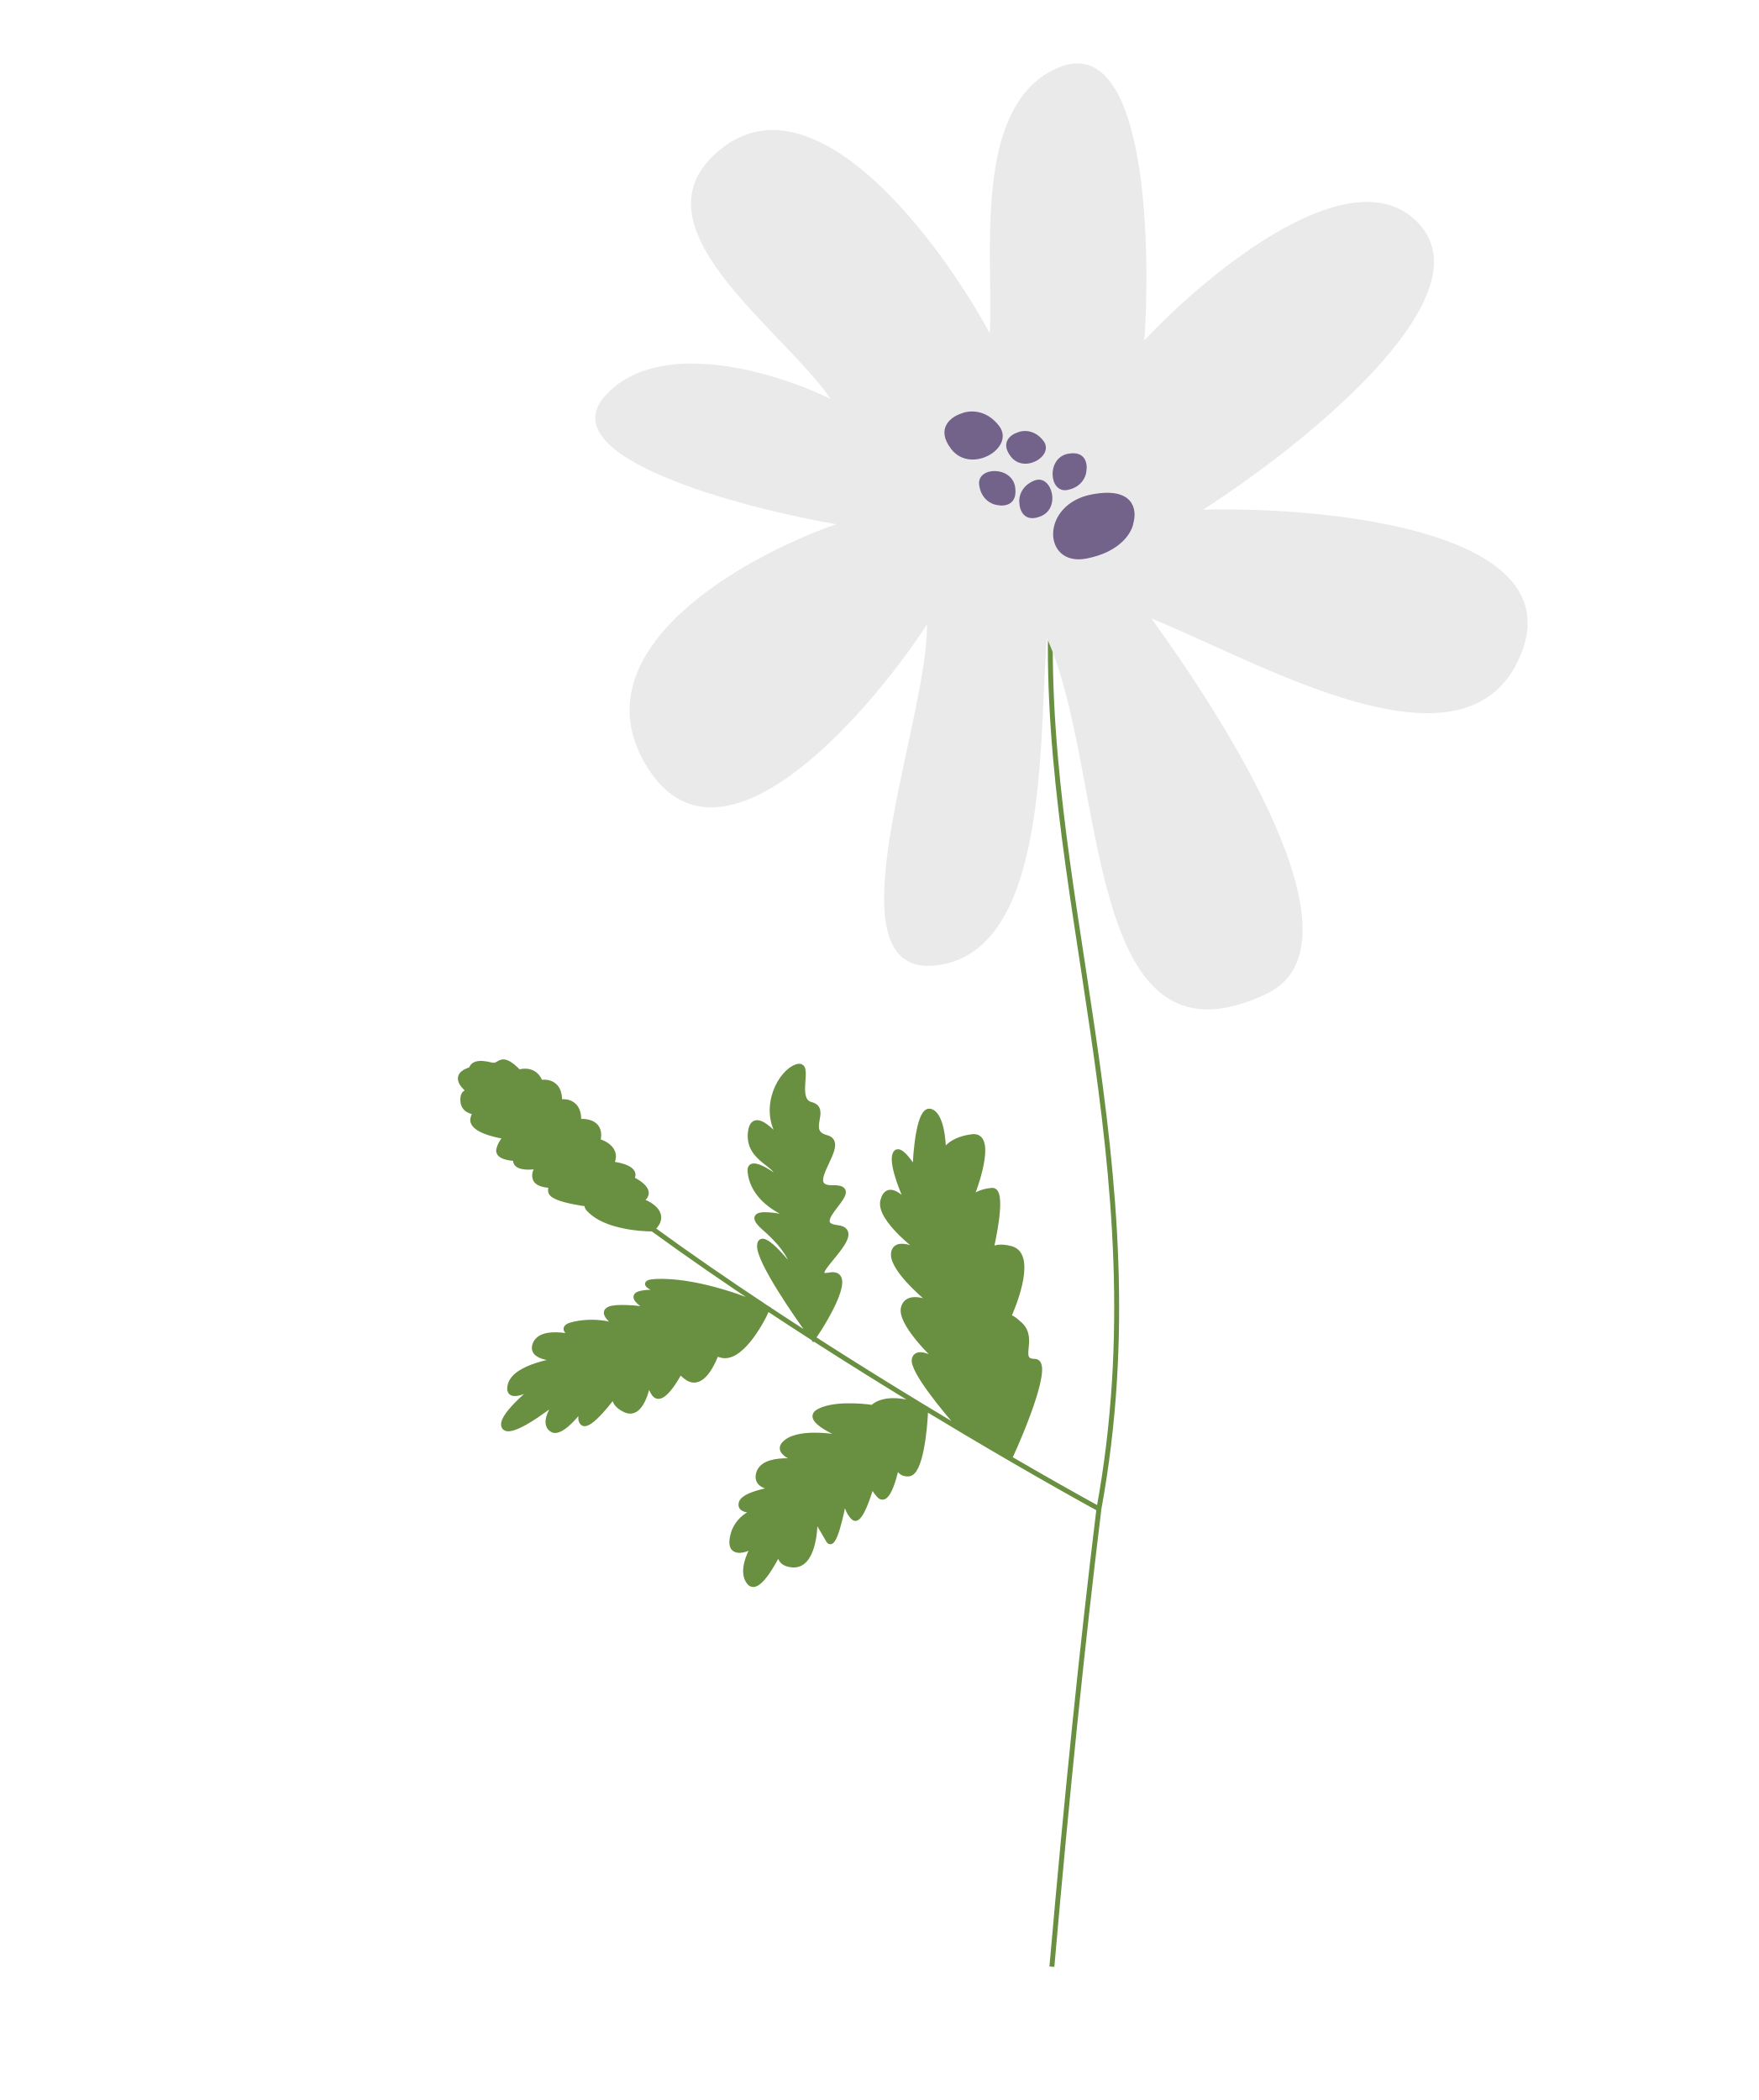
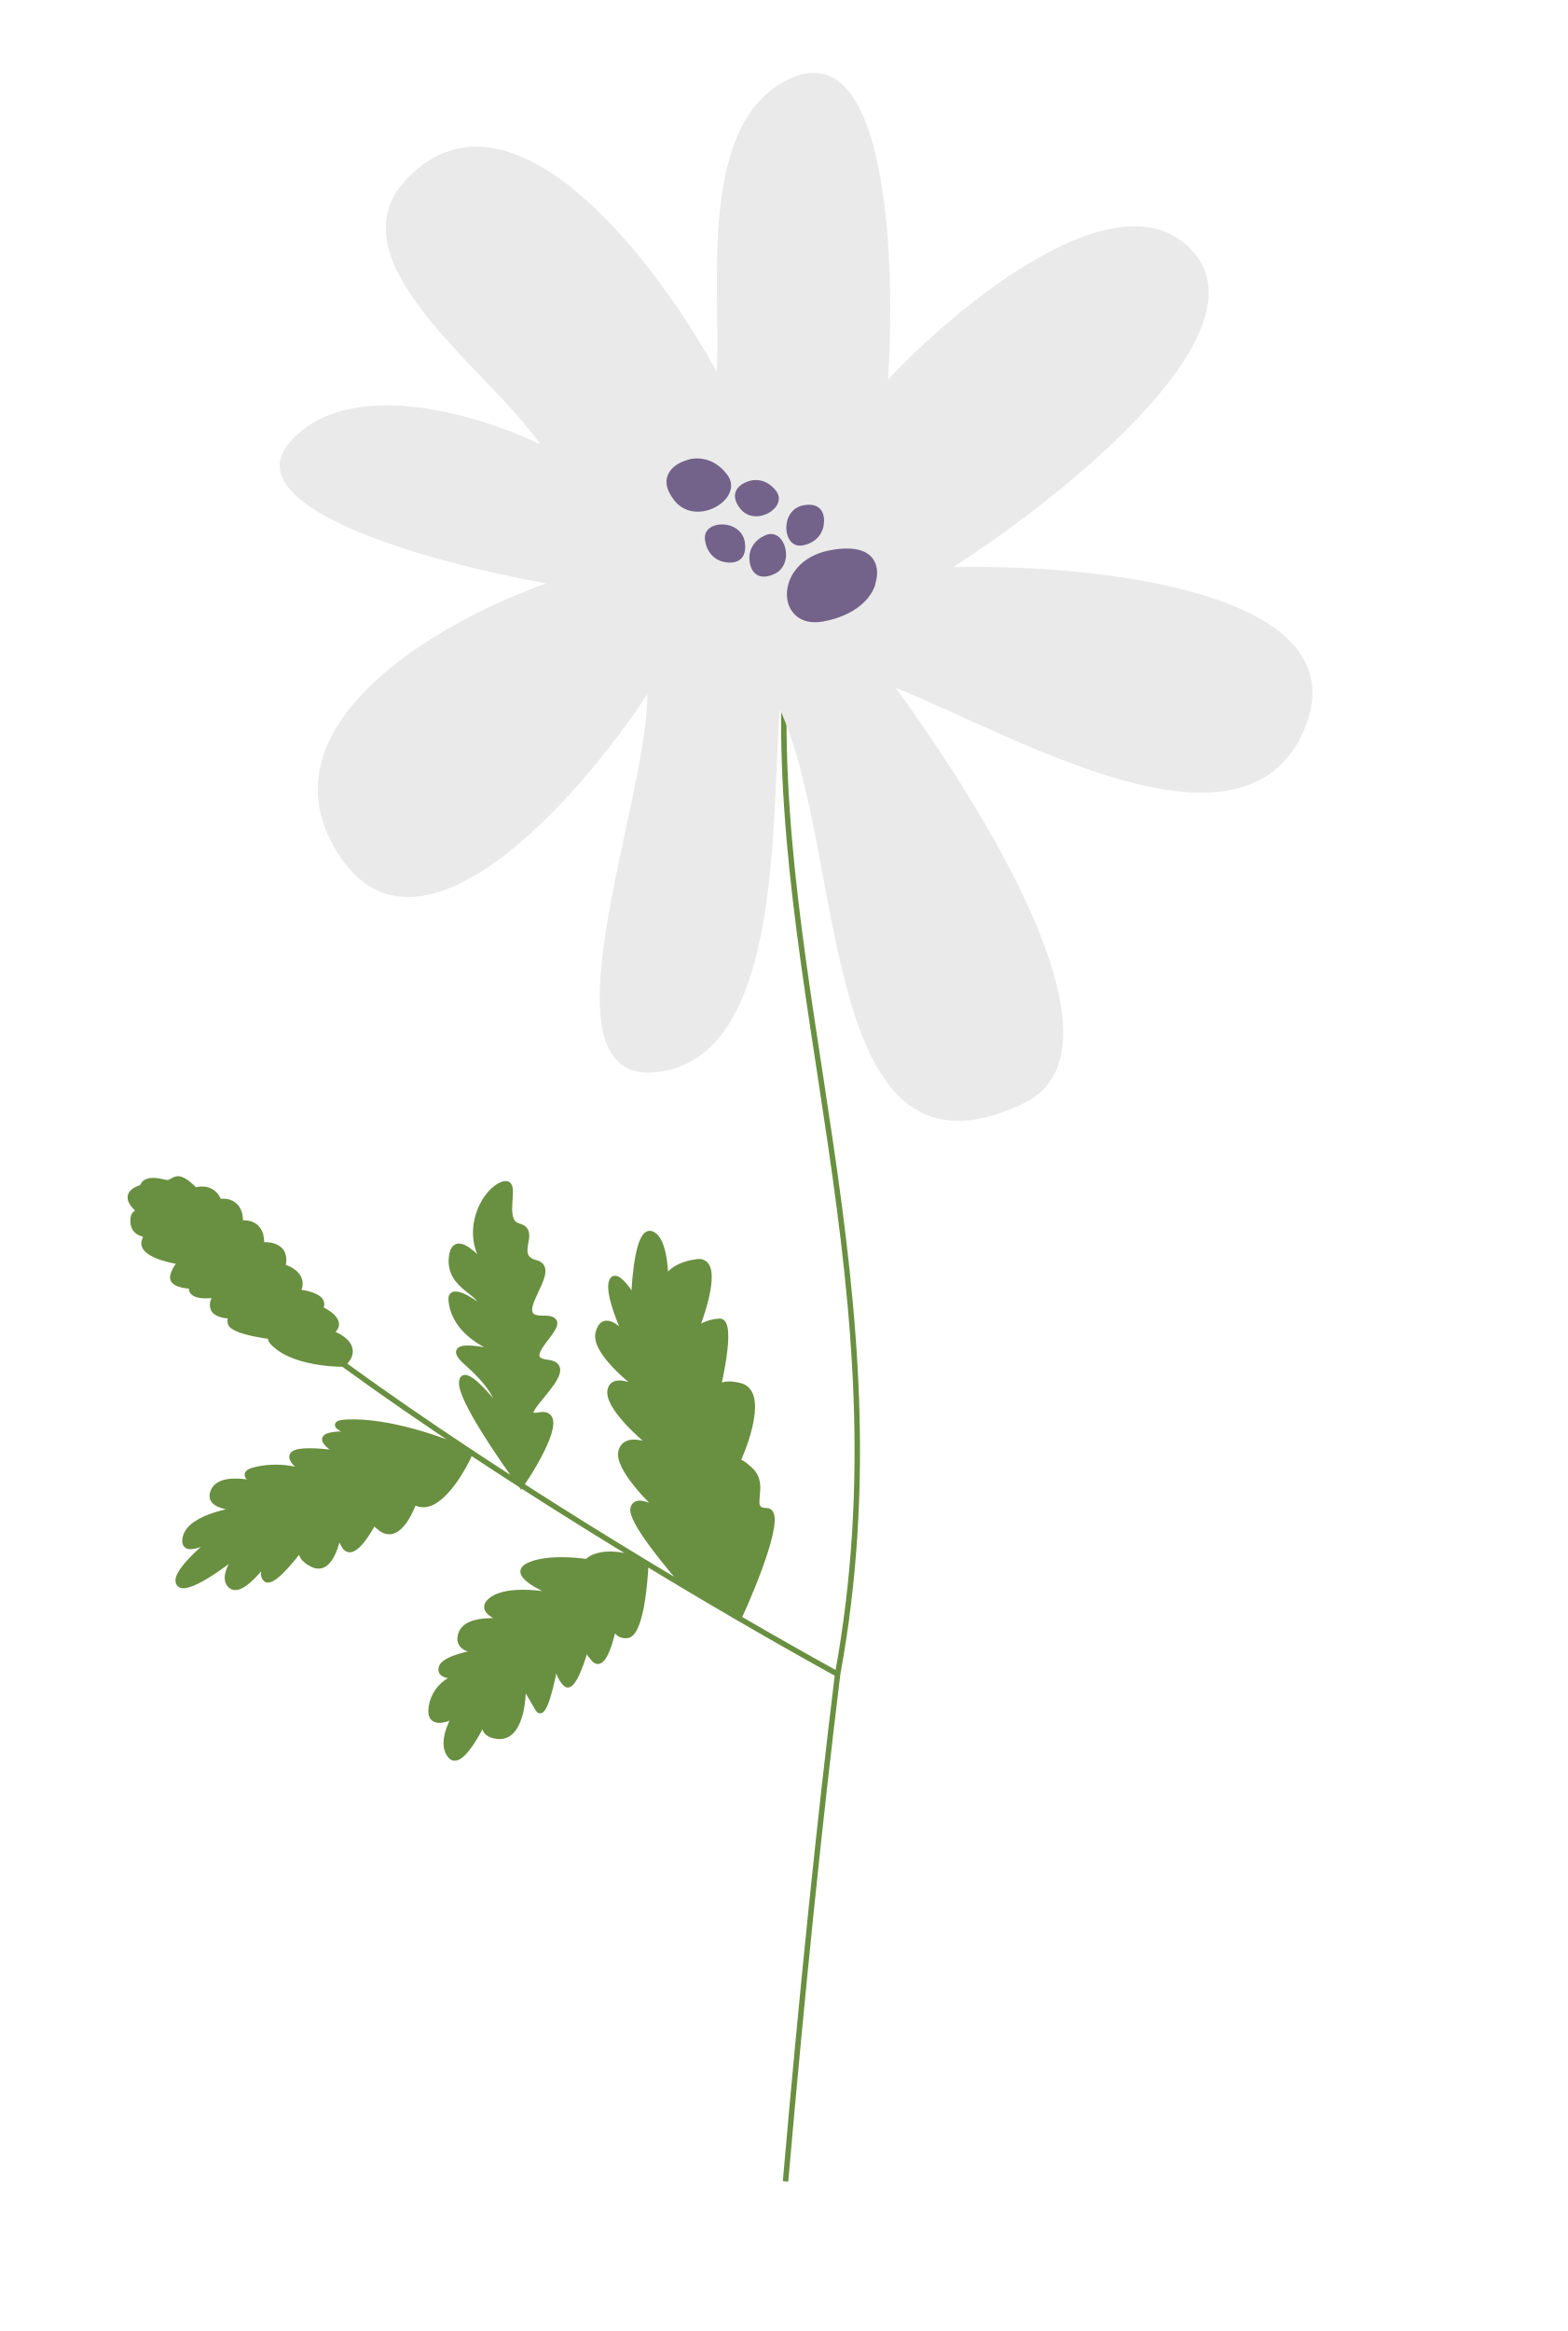
- <svg xmlns="http://www.w3.org/2000/svg" width="536" height="640" viewBox="0 0 536 640" fill="none">
-   <path d="M149.835 324.573C145.272 323.386 143.942 324.517 143.582 325.9C137.378 327.724 141.308 331.536 144.277 333.371C142.964 332.635 140.837 332.221 141.064 335.583C141.224 337.958 143.111 338.777 144.977 338.933C144.654 339.337 144.361 339.94 144.134 340.813C143.271 344.133 150.672 345.959 154.481 346.458C153.9 346.799 152.594 348.035 152.018 350.248C151.443 352.461 155.228 353.052 157.192 353.07C156.328 356.39 162.365 355.893 165.492 355.229C164.45 355.45 162.498 356.518 163.029 359.019C163.397 360.751 166.014 361.274 168.434 361.325C167.921 361.645 167.631 362.23 167.843 363.225C168.232 365.06 174.125 366.313 179.335 367.007C178.525 367.292 178.667 368.103 180.888 369.853C185.791 373.716 194.919 374.581 198.871 374.531C209.953 382.606 221.824 390.776 233.918 398.776C228.216 396.095 213.869 390.685 202.102 390.501C193.742 390.37 197.733 392.428 203.551 394.383C200.727 393.826 197.695 393.578 195.242 394.161C191.876 394.96 194.951 397.368 198.951 399.55C196.608 398.938 193.552 398.484 189.696 398.448C180.708 398.362 185.966 402.671 190.205 405.139C187.668 403.815 181.963 402.05 175.088 403.509C170.469 404.49 172.688 406.242 176.525 407.82C170.893 406.44 164.879 406 163.246 409.29C161.002 413.813 168.553 414.38 173.765 414.046C167.396 414.693 156.821 416.957 155.498 422.044C154.058 427.578 162.073 423.262 166.26 420.413C161.372 424.065 152.005 432.065 153.643 434.854C155.28 437.643 165.706 430.115 170.714 426.002C168.611 428.409 165.163 433.715 168.195 435.685C170.714 437.322 175.689 431.514 178.975 426.831C177.462 429.397 176.196 432.489 177.575 433.694C179.146 435.067 183.966 429.487 187.407 424.891C186.956 426.434 187.471 428.215 190.44 429.656C194.532 431.642 196.713 426.002 197.663 420.903C197.886 421.94 198.344 423.155 199.156 424.538C201.05 427.763 204.655 422.833 207.289 417.98C207.721 418.522 208.359 419.121 209.255 419.781C213.217 422.7 216.49 417.39 218.317 412.551C218.738 412.718 219.25 412.883 219.869 413.044C225.402 414.483 231.54 404.132 233.918 398.776C238.526 401.825 243.167 404.849 247.808 407.833C259.401 415.288 271.001 422.498 282.118 429.235C272.57 425.061 267.36 427.3 265.948 428.942C262.166 428.343 253.555 427.759 249.371 430.215C245.188 432.671 254.969 437.086 260.382 438.987C255.31 437.667 244.048 435.919 239.576 439.483C236.062 442.283 241.033 444.492 245.842 445.727C240.015 444.757 232.328 444.638 231.164 449.11C230.281 452.506 233.73 453.505 237.731 453.515C232.205 454.363 226.461 455.837 225.879 458.074C225.332 460.176 228.019 460.474 231.004 460.154C227.81 461.278 224.454 463.552 223.361 467.757C221.634 474.397 227.012 472.645 229.917 470.939C228.276 473.466 225.678 479.289 228.422 482.365C230.734 484.957 235.105 477.747 237.91 471.97C237.273 474.296 237.71 476.719 241.648 476.944C247.469 477.277 248.556 467.418 248.372 462.447L252.466 469.42C254.104 472.209 256.469 461.599 257.448 455.946C257.549 457.449 258.233 460.877 260.158 462.559C261.897 464.078 264.413 457.052 265.768 452.279C265.931 453.067 266.502 454.186 267.85 455.698C270.406 458.564 272.666 450.42 273.657 445.093C273.472 446.984 273.962 449.397 276.926 449.197C280.534 448.954 281.891 435.788 282.118 429.235C286.017 431.597 289.856 433.902 293.615 436.138C298.46 439.021 303.172 441.79 307.705 444.426C312.23 434.601 320.101 414.938 315.386 414.894C309.493 414.838 315.665 408.144 310.92 403.675C309.015 401.881 307.927 401.331 307.341 401.371C310.488 394.399 314.34 382.13 308.086 380.503C304.79 379.646 302.939 380.134 301.965 381.099C303.73 373.369 305.459 362.559 302.36 362.768C298.752 363.011 296.448 364.676 295.747 365.478C298.469 358.802 302.384 345.642 296.275 346.416C290.166 347.19 287.919 350.15 287.559 351.533C287.597 347.605 286.841 339.531 283.521 338.668C280.201 337.804 279.02 350.297 278.844 356.651C277.138 353.746 273.51 348.765 272.647 352.085C271.783 355.405 275.421 364.13 277.349 368.077C275.182 365.052 270.488 360.385 269.049 365.919C267.789 370.762 277.036 378.716 283.598 383.376C279.221 380.612 273.311 377.924 272.367 381.551C271.216 385.977 280.795 394.574 285.729 398.318C282.741 396.557 276.477 394.14 275.326 398.566C274.175 402.993 283.514 412.511 288.328 416.717C285.46 414.494 279.508 410.879 278.645 414.199C277.781 417.519 288.265 430.208 293.615 436.138C289.856 433.902 286.017 431.597 282.118 429.235C271.001 422.498 259.401 415.288 247.808 407.833C252.583 400.834 260.269 387.181 252.82 388.563C243.51 390.291 265.147 375.242 255.104 374.107C245.061 372.971 264.235 361.713 253.832 361.961C243.429 362.209 258.814 348.487 251.897 346.688C244.98 344.889 252.672 338.029 247.139 336.589C241.606 335.15 247.611 323.42 242.741 325.107C237.872 326.794 232.227 337.141 237.344 345.857C242.462 354.573 229.82 335.038 228.684 345.081C227.711 353.69 237.952 354.876 236.873 359.026C234.005 356.804 228.329 353.26 228.573 356.868C228.876 361.377 231.947 366.607 239.887 370.149C247.827 373.691 223.287 365.831 232.915 374.243C240.617 380.972 241.822 385.421 241.463 386.805C238.152 382.497 231.52 375.062 231.475 379.776C231.431 384.491 242.345 400.445 247.808 407.833C243.167 404.849 238.526 401.825 233.918 398.776C221.824 390.776 209.953 382.606 198.871 374.531C203.575 370.071 198.387 366.927 195.205 365.912C199.389 363.455 195.141 360.48 192.494 359.299C194.465 356.267 189.184 354.992 186.297 354.733C188.556 350.594 184.509 348.36 182.203 347.761C183.643 342.227 178.912 341.489 176.366 341.812C176.699 335.991 172.613 335.42 170.529 335.863C170.862 330.042 166.776 329.471 164.692 329.914C163.342 326.018 159.758 326.169 158.135 326.731C152.298 320.782 152.602 325.292 149.835 324.573Z" fill="#698F40" />
-   <path d="M320.57 180.1C315.386 270.151 354.165 354.733 334.903 459.846M320.57 599.378C325.208 546.162 329.926 500.557 334.903 459.846M334.903 459.846C327.062 455.531 317.828 450.312 307.705 444.426M143.582 325.9C143.942 324.517 145.272 323.386 149.835 324.573C152.602 325.292 152.298 320.782 158.135 326.731C159.758 326.169 163.342 326.018 164.692 329.914C166.776 329.471 170.862 330.042 170.529 335.863C172.613 335.42 176.699 335.991 176.366 341.812C178.912 341.489 183.643 342.227 182.203 347.761C184.509 348.36 188.556 350.594 186.297 354.733C189.184 354.992 194.465 356.267 192.494 359.299C195.141 360.48 199.389 363.455 195.205 365.912C198.387 366.927 203.575 370.071 198.871 374.531M143.582 325.9C154.389 339.846 174.762 356.963 198.871 374.531M143.582 325.9C137.185 327.781 141.562 331.774 144.55 333.536C143.287 332.715 140.821 331.975 141.064 335.583C141.307 339.191 145.536 339.208 147.62 338.766C146.818 338.065 144.998 337.493 144.134 340.813C143.271 344.133 150.672 345.959 154.481 346.458C153.9 346.799 152.594 348.035 152.018 350.248C151.443 352.461 155.228 353.052 157.192 353.07C156.328 356.39 162.365 355.893 165.492 355.229C164.45 355.45 162.498 356.518 163.029 359.019C163.56 361.521 168.784 361.501 171.329 361.178C169.946 360.818 167.312 360.724 167.843 363.225C168.374 365.726 179.131 367.146 184.443 367.543C181.215 366.703 175.985 365.99 180.888 369.853C185.791 373.716 194.919 374.581 198.871 374.531M198.871 374.531C209.953 382.606 221.824 390.776 233.918 398.776M307.705 444.426C312.23 434.601 320.101 414.938 315.386 414.894C309.493 414.838 315.665 408.144 310.92 403.675C307.124 400.099 306.572 401.465 306.77 402.595C309.975 395.951 314.725 382.23 308.086 380.503C301.446 378.776 300.671 382.513 301.113 384.597C303.032 377.219 305.968 362.525 302.36 362.768C298.752 363.011 296.448 364.676 295.747 365.478C298.469 358.802 302.384 345.642 296.275 346.416C290.166 347.19 287.919 350.15 287.559 351.533C287.597 347.605 286.841 339.531 283.521 338.668C280.201 337.804 279.02 350.297 278.844 356.651C277.138 353.746 273.51 348.765 272.647 352.085C271.783 355.405 275.421 364.13 277.349 368.077C275.182 365.052 270.488 360.385 269.049 365.919C267.609 371.452 279.883 381.044 286.2 385.149C282.069 382.105 273.519 377.124 272.367 381.551C271.216 385.977 280.795 394.574 285.729 398.318C282.741 396.557 276.477 394.14 275.326 398.566C274.175 402.993 283.514 412.511 288.328 416.717C285.46 414.494 279.508 410.879 278.645 414.199C277.781 417.519 288.265 430.208 293.615 436.138M307.705 444.426C303.172 441.79 298.46 439.021 293.615 436.138M293.615 436.138C289.856 433.902 286.017 431.597 282.118 429.235M247.808 407.833C252.583 400.834 260.269 387.181 252.82 388.563C243.51 390.291 265.147 375.242 255.104 374.107C245.061 372.971 264.235 361.713 253.832 361.961C243.429 362.209 258.814 348.487 251.897 346.688C244.98 344.889 252.672 338.029 247.139 336.589C241.606 335.15 247.611 323.42 242.741 325.107C237.872 326.794 232.227 337.141 237.344 345.857C242.462 354.573 229.82 335.038 228.684 345.081C227.711 353.69 237.952 354.876 236.873 359.026C234.005 356.804 228.329 353.26 228.573 356.868C228.876 361.377 231.947 366.607 239.887 370.149C247.827 373.691 223.287 365.831 232.915 374.243C240.617 380.972 241.822 385.421 241.463 386.805C238.152 382.497 231.52 375.062 231.475 379.776C231.431 384.491 242.345 400.445 247.808 407.833ZM247.808 407.833C259.401 415.288 271.001 422.498 282.118 429.235M247.808 407.833C243.167 404.849 238.526 401.825 233.918 398.776M282.118 429.235C281.891 435.788 280.534 448.954 276.926 449.197C273.318 449.44 273.376 445.812 273.855 443.968C272.997 449.16 270.595 458.775 267.85 455.698C265.106 452.621 265.582 451.17 266.163 450.829C264.964 455.44 262.084 464.241 260.158 462.559C258.233 460.877 257.549 457.449 257.448 455.946C256.469 461.599 254.104 472.209 252.466 469.42C250.829 466.631 249.054 463.609 248.372 462.447C248.556 467.418 247.469 477.277 241.648 476.944C235.827 476.611 237.655 471.475 239.297 468.948C236.815 474.702 231.167 485.442 228.422 482.365C225.678 479.289 228.276 473.466 229.917 470.939C227.012 472.645 221.634 474.397 223.361 467.757C225.088 461.117 232.455 459.291 235.922 459.209C232.215 460.214 225.016 461.393 225.879 458.074C226.743 454.754 238.985 453.113 244.998 452.708C239.787 453.814 229.725 454.643 231.164 449.11C232.604 443.577 244.03 445.072 249.563 446.511C244.371 445.653 235.105 443.046 239.576 439.483C244.048 435.919 255.31 437.667 260.382 438.987C254.969 437.086 245.188 432.671 249.371 430.215C253.555 427.759 262.166 428.343 265.948 428.942C267.36 427.3 272.57 425.061 282.118 429.235ZM233.918 398.776C231.54 404.132 225.402 414.483 219.869 413.044C214.335 411.604 217.257 409.835 219.41 409.13C218.091 414.202 214.213 423.433 209.255 419.781C204.297 416.128 207.227 414.33 209.311 413.888C206.949 419.181 201.612 428.722 199.156 424.538C196.7 420.355 197.487 417.705 198.188 416.902C197.791 422.214 195.686 432.202 190.44 429.656C185.195 427.11 187.61 423.504 189.473 422.02C186.309 426.612 179.5 435.377 177.575 433.694C175.649 432.012 178.882 426.65 180.739 424.179C177.821 428.835 171.228 437.656 168.196 435.685C165.163 433.715 168.611 428.409 170.714 426.002C165.706 430.115 155.28 437.643 153.643 434.854C152.005 432.065 161.372 424.065 166.26 420.413C162.073 423.262 154.058 427.578 155.498 422.044C156.937 416.511 169.323 414.317 175.336 413.912C170.271 414.456 160.763 414.294 163.246 409.29C165.729 404.287 178.341 407.909 184.337 410.346C178.127 408.731 167.584 405.102 175.088 403.509C182.591 401.916 188.702 404.165 190.819 405.488C186.516 403.104 180.267 398.358 189.696 398.448C199.125 398.537 203.769 401.123 204.913 402.405C199.591 400.155 190.205 395.356 195.242 394.161C200.279 392.965 207.754 395.268 210.862 396.568C203.039 394.469 190.334 390.317 202.102 390.501C213.869 390.685 228.216 396.095 233.918 398.776Z" stroke="#698F40" stroke-width="1.498" />
-   <path d="M322.224 20.731C348.644 9.187 350.92 71.238 348.755 103.707C368.618 82.582 413.253 46.007 432.895 68.712C452.537 91.417 396.926 135.91 366.665 155.318C405.883 154.387 480.067 162.114 463.066 200.476C446.065 238.837 383.58 201.619 350.893 188.503C373.122 219.151 417.548 287.792 386.047 302.844C329.289 329.962 337.607 234.963 319.031 194.469C316.535 225.168 319.872 289.952 285.488 294.192C251.105 298.432 282.684 220.514 282.525 190.312C263.269 219.569 219.251 269.219 197.222 233.769C175.193 198.319 226.442 169.668 254.82 159.773C224.509 154.456 167.971 139.21 184.304 120.761C200.637 102.312 237.02 113.638 253.169 121.607C238.074 99.699 190.987 68.391 219.666 45.432C248.346 22.472 286.258 73.27 301.628 101.538C302.961 79.303 295.803 32.274 322.224 20.731Z" fill="#EAEAEA" />
-   <path d="M332.817 150.661C345.562 148.274 346.534 155.421 345.427 159.293C345.039 162.114 341.608 168.253 330.988 170.242C317.712 172.728 316.886 153.644 332.817 150.661Z" fill="#73628A" />
-   <path d="M325.498 138.291C330.842 137.29 331.451 141.364 331.088 143.526C331.001 145.113 329.714 148.495 325.261 149.329C319.694 150.371 318.818 139.542 325.498 138.291Z" fill="#73628A" />
-   <path d="M317.199 157.326C312.171 159.394 310.744 155.53 310.66 153.339C310.422 151.768 310.993 148.195 315.183 146.471C320.42 144.317 323.484 154.74 317.199 157.326Z" fill="#73628A" />
-   <path d="M308.021 139.102C304.728 134.775 308.095 132.402 310.19 131.757C311.647 131.123 315.247 130.755 317.991 134.361C321.421 138.867 312.136 144.51 308.021 139.102Z" fill="#73628A" />
-   <path d="M289.842 136.798C285.003 130.439 289.952 126.952 293.031 126.003C295.173 125.071 300.464 124.531 304.497 129.83C309.537 136.453 295.892 144.746 289.842 136.798Z" fill="#73628A" />
-   <path d="M309.402 148.644C310.077 154.039 305.973 154.399 303.837 153.905C302.259 153.722 298.961 152.231 298.4 147.736C297.697 142.116 308.56 141.9 309.402 148.644Z" fill="#73628A" />
+ <svg xmlns="http://www.w3.org/2000/svg" width="575" height="855" viewBox="0 0 575 855" fill="none">
+   <path d="M60.537 433.714C54.454 432.132 52.68 433.639 52.2 435.484C43.928 437.916 49.168 442.998 53.126 445.445C51.375 444.464 48.54 443.912 48.842 448.395C49.056 451.562 51.572 452.654 54.06 452.862C53.629 453.399 53.239 454.204 52.936 455.367C51.785 459.794 61.654 462.23 66.732 462.894C65.957 463.349 64.216 464.997 63.448 467.948C62.681 470.899 67.727 471.686 70.346 471.711C69.195 476.138 77.244 475.474 81.413 474.59C80.023 474.885 77.421 476.308 78.129 479.643C78.62 481.952 82.109 482.65 85.336 482.718C84.652 483.144 84.266 483.924 84.547 485.251C85.067 487.697 92.924 489.368 99.87 490.293C98.791 490.674 98.98 491.755 101.941 494.088C108.478 499.239 120.65 500.392 125.919 500.325C140.694 511.091 156.523 521.985 172.648 532.652C165.045 529.077 145.916 521.864 130.226 521.618C119.08 521.444 124.401 524.188 132.158 526.795C128.393 526.052 124.351 525.722 121.08 526.498C116.591 527.563 120.692 530.775 126.025 533.684C122.901 532.868 118.826 532.263 113.686 532.214C101.701 532.1 108.712 537.845 114.363 541.135C110.982 539.37 103.374 537.017 94.207 538.963C88.049 540.27 91.008 542.606 96.124 544.711C88.615 542.871 80.595 542.283 78.418 546.671C75.426 552.701 85.494 553.458 92.444 553.012C83.951 553.874 69.852 556.894 68.087 563.676C66.168 571.054 76.855 565.3 82.438 561.501C75.92 566.37 63.431 577.037 65.614 580.756C67.798 584.474 81.698 574.437 88.376 568.953C85.572 572.162 80.975 579.237 85.018 581.864C88.376 584.046 95.01 576.303 99.39 570.059C97.374 573.48 95.685 577.603 97.524 579.209C99.618 581.039 106.046 573.599 110.633 567.472C110.032 569.53 110.719 571.904 114.678 573.825C120.133 576.473 123.041 568.953 124.308 562.155C124.606 563.537 125.216 565.158 126.299 567.002C128.823 571.301 133.63 564.728 137.142 558.257C137.719 558.979 138.57 559.778 139.764 560.658C145.047 564.55 149.41 557.47 151.847 551.018C152.407 551.241 153.091 551.461 153.915 551.675C161.293 553.594 169.478 539.793 172.648 532.652C178.792 536.717 184.979 540.749 191.168 544.728C206.626 554.668 222.091 564.281 236.915 573.264C224.184 567.698 217.237 570.684 215.355 572.873C210.312 572.074 198.83 571.295 193.252 574.571C187.674 577.846 200.715 583.732 207.933 586.266C201.17 584.507 186.154 582.176 180.192 586.927C175.507 590.661 182.134 593.607 188.547 595.253C180.777 593.96 170.527 593.801 168.977 599.764C167.799 604.292 172.397 605.624 177.731 605.637C170.364 606.768 162.705 608.734 161.929 611.715C161.2 614.518 164.782 614.916 168.763 614.49C164.504 615.988 160.03 619.02 158.571 624.626C156.269 633.479 163.44 631.144 167.314 628.869C165.125 632.238 161.661 640.002 165.32 644.104C168.402 647.56 174.231 637.947 177.97 630.244C177.121 633.345 177.704 636.576 182.954 636.876C190.716 637.319 192.165 624.174 191.92 617.547L197.379 626.843C199.562 630.562 202.716 616.416 204.021 608.879C204.156 610.883 205.068 615.453 207.635 617.696C209.953 619.721 213.308 610.353 215.115 603.989C215.332 605.04 216.093 606.532 217.891 608.548C221.299 612.369 224.312 601.51 225.633 594.409C225.386 596.929 226.04 600.147 229.992 599.88C234.802 599.556 236.611 582.001 236.915 573.264C242.113 576.414 247.232 579.486 252.243 582.468C258.704 586.311 264.986 590.004 271.03 593.519C277.063 580.418 287.558 554.202 281.272 554.142C273.415 554.068 281.644 545.142 275.317 539.184C272.778 536.792 271.327 536.059 270.545 536.112C274.741 526.816 279.877 510.457 271.538 508.288C267.144 507.145 264.676 507.796 263.377 509.083C265.731 498.776 268.036 484.362 263.904 484.641C259.094 484.965 256.022 487.185 255.087 488.255C258.715 479.353 263.936 461.806 255.79 462.838C247.645 463.871 244.649 467.817 244.17 469.662C244.219 464.424 243.212 453.659 238.785 452.508C234.359 451.356 232.783 468.013 232.549 476.485C230.274 472.612 225.437 465.971 224.286 470.398C223.135 474.824 227.986 486.457 230.555 491.72C227.666 487.687 221.408 481.464 219.489 488.842C217.809 495.3 230.139 505.905 238.888 512.119C233.052 508.434 225.171 504.849 223.913 509.685C222.378 515.587 235.151 527.049 241.729 532.042C237.745 529.693 229.394 526.47 227.858 532.372C226.323 538.274 238.776 550.966 245.194 556.573C241.37 553.61 233.435 548.789 232.283 553.215C231.132 557.642 245.11 574.561 252.243 582.468C247.232 579.486 242.113 576.414 236.915 573.264C222.091 564.281 206.626 554.668 191.168 544.728C197.534 535.396 207.783 517.191 197.851 519.035C185.437 521.338 214.286 501.273 200.895 499.759C187.505 498.246 213.07 483.234 199.2 483.565C185.33 483.896 205.842 465.6 196.62 463.202C187.398 460.803 197.654 451.655 190.276 449.736C182.898 447.817 190.905 432.177 184.412 434.427C177.919 436.676 170.393 450.472 177.216 462.093C184.039 473.714 167.183 447.668 165.67 461.059C164.372 472.537 178.026 474.119 176.587 479.652C172.763 476.689 165.196 471.964 165.521 476.774C165.926 482.787 170.02 489.759 180.607 494.482C191.194 499.205 158.474 488.726 171.31 499.941C181.579 508.914 183.187 514.846 182.707 516.69C178.293 510.947 169.451 501.033 169.391 507.319C169.331 513.605 183.884 534.877 191.168 544.728C184.979 540.749 178.792 536.717 172.648 532.652C156.523 521.985 140.694 511.091 125.919 500.325C132.191 494.379 125.274 490.186 121.031 488.833C126.609 485.557 120.945 481.59 117.416 480.016C120.043 475.973 113.003 474.273 109.154 473.928C112.165 468.41 106.769 465.431 103.695 464.631C105.614 457.254 99.306 456.269 95.912 456.699C96.356 448.938 90.908 448.178 88.129 448.768C88.573 441.006 83.125 440.246 80.346 440.836C78.547 435.641 73.768 435.843 71.604 436.592C63.821 428.66 64.226 434.673 60.537 433.714Z" fill="#698F40" />
+   <path d="M288.184 241.084C281.272 361.152 332.977 473.928 307.294 614.079M288.184 800.122C294.368 729.167 300.659 668.359 307.294 614.079M307.294 614.079C296.839 608.325 284.528 601.367 271.03 593.519M52.2 435.484C52.68 433.639 54.454 432.132 60.537 433.714C64.226 434.673 63.821 428.66 71.604 436.592C73.768 435.843 78.547 435.641 80.346 440.836C83.125 440.246 88.573 441.006 88.129 448.768C90.908 448.178 96.356 448.938 95.912 456.699C99.306 456.269 105.614 457.254 103.695 464.631C106.769 465.431 112.165 468.41 109.154 473.928C113.003 474.273 120.043 475.973 117.416 480.016C120.945 481.59 126.609 485.557 121.031 488.833C125.274 490.186 132.191 494.379 125.919 500.325M52.2 435.484C66.609 454.078 93.774 476.902 125.919 500.325M52.2 435.484C43.671 437.992 49.507 443.316 53.49 445.665C51.806 444.571 48.518 443.584 48.842 448.395C49.166 453.205 54.805 453.228 57.584 452.638C56.515 451.703 54.087 450.941 52.936 455.367C51.785 459.794 61.654 462.23 66.732 462.894C65.957 463.349 64.216 464.997 63.448 467.948C62.681 470.899 67.727 471.686 70.346 471.711C69.195 476.138 77.244 475.474 81.413 474.59C80.023 474.885 77.421 476.308 78.129 479.643C78.837 482.978 85.802 482.952 89.196 482.521C87.351 482.042 83.84 481.916 84.547 485.251C85.255 488.586 99.598 490.478 106.681 491.008C102.377 489.888 95.404 488.937 101.941 494.088C108.478 499.239 120.65 500.392 125.919 500.325M125.919 500.325C140.694 511.091 156.523 521.985 172.648 532.652M271.03 593.519C277.063 580.418 287.558 554.202 281.272 554.142C273.415 554.068 281.644 545.142 275.317 539.184C270.255 534.416 269.519 536.238 269.784 537.744C274.057 528.885 280.391 510.59 271.538 508.288C262.685 505.985 261.651 510.967 262.241 513.746C264.8 503.909 268.714 484.317 263.904 484.641C259.094 484.965 256.022 487.185 255.087 488.255C258.715 479.353 263.936 461.806 255.79 462.838C247.645 463.871 244.649 467.817 244.17 469.662C244.219 464.424 243.212 453.659 238.785 452.508C234.359 451.356 232.783 468.013 232.549 476.485C230.274 472.612 225.437 465.971 224.286 470.398C223.135 474.824 227.986 486.457 230.555 491.72C227.666 487.687 221.408 481.464 219.489 488.842C217.57 496.22 233.935 509.01 242.358 514.482C236.849 510.424 225.449 503.783 223.913 509.685C222.378 515.587 235.151 527.049 241.729 532.042C237.745 529.693 229.394 526.47 227.858 532.372C226.323 538.274 238.776 550.966 245.194 556.573C241.37 553.61 233.435 548.789 232.283 553.215C231.132 557.642 245.11 574.561 252.243 582.468M271.03 593.519C264.986 590.004 258.704 586.311 252.243 582.468M252.243 582.468C247.232 579.486 242.113 576.414 236.915 573.264M191.168 544.728C197.534 535.396 207.783 517.191 197.851 519.034C185.437 521.338 214.286 501.273 200.895 499.759C187.505 498.246 213.07 483.234 199.2 483.565C185.33 483.896 205.842 465.6 196.62 463.202C187.398 460.803 197.654 451.655 190.276 449.736C182.898 447.817 190.905 432.177 184.412 434.427C177.919 436.676 170.393 450.472 177.216 462.093C184.039 473.714 167.183 447.668 165.67 461.059C164.372 472.537 178.026 474.119 176.587 479.652C172.763 476.689 165.196 471.964 165.521 476.774C165.926 482.787 170.02 489.759 180.607 494.482C191.194 499.205 158.474 488.726 171.31 499.941C181.579 508.914 183.187 514.846 182.707 516.69C178.293 510.947 169.451 501.033 169.391 507.319C169.331 513.605 183.884 534.878 191.168 544.728ZM191.168 544.728C206.626 554.668 222.091 564.281 236.915 573.264M191.168 544.728C184.979 540.749 178.792 536.717 172.648 532.652M236.915 573.264C236.611 582.001 234.802 599.556 229.992 599.88C225.181 600.204 225.258 595.367 225.898 592.908C224.753 599.83 221.55 612.651 217.891 608.548C214.232 604.446 214.867 602.51 215.641 602.055C214.042 608.203 210.202 619.939 207.635 617.696C205.068 615.453 204.156 610.883 204.021 608.879C202.716 616.416 199.562 630.562 197.379 626.843C195.195 623.125 192.83 619.096 191.92 617.547C192.165 624.174 190.716 637.319 182.954 636.876C175.193 636.432 177.63 629.583 179.819 626.214C176.511 633.887 168.979 648.207 165.32 644.104C161.661 640.002 165.125 632.238 167.314 628.869C163.44 631.144 156.269 633.479 158.571 624.626C160.874 615.773 170.697 613.339 175.32 613.229C170.377 614.569 160.778 616.142 161.929 611.715C163.081 607.289 179.403 605.101 187.421 604.561C180.473 606.036 167.058 607.141 168.976 599.764C170.895 592.386 186.131 594.379 193.508 596.298C186.585 595.154 174.23 591.678 180.192 586.927C186.154 582.176 201.17 584.507 207.933 586.266C200.715 583.732 187.674 577.846 193.252 574.571C198.83 571.295 210.312 572.074 215.355 572.873C217.237 570.684 224.184 567.698 236.915 573.264ZM172.648 532.652C169.478 539.793 161.293 553.594 153.915 551.675C146.538 549.756 150.433 547.397 153.304 546.457C151.545 553.22 146.374 565.528 139.764 560.658C133.154 555.788 137.059 553.391 139.838 552.801C136.69 559.859 129.574 572.58 126.299 567.002C123.023 561.424 124.074 557.89 125.008 556.82C124.479 563.903 121.672 577.22 114.678 573.825C107.684 570.431 110.903 565.623 113.388 563.644C109.169 569.767 100.091 581.453 97.524 579.209C94.956 576.966 99.266 569.817 101.742 566.522C97.852 572.731 89.061 584.491 85.018 581.864C80.975 579.237 85.572 572.162 88.376 568.953C81.698 574.437 67.798 584.474 65.614 580.756C63.431 577.037 75.92 566.37 82.438 561.501C76.855 565.3 66.168 571.054 68.087 563.676C70.006 556.298 86.521 553.374 94.538 552.833C87.785 553.559 75.107 553.343 78.418 546.671C81.729 540 98.545 544.829 106.54 548.078C98.26 545.925 84.203 541.087 94.207 538.963C104.212 536.839 112.359 539.837 115.183 541.601C109.445 538.422 101.114 532.095 113.686 532.214C126.258 532.333 132.45 535.782 133.974 537.491C126.878 534.491 114.364 528.092 121.08 526.498C127.796 524.904 137.763 527.974 141.906 529.708C131.476 526.909 114.536 521.373 130.226 521.618C145.916 521.864 165.045 529.077 172.648 532.652Z" stroke="#698F40" stroke-width="1.997" />
+   <path d="M290.389 28.59C325.616 13.199 328.651 95.934 325.765 139.225C352.248 111.058 411.762 62.291 437.951 92.565C464.141 122.839 389.992 182.162 349.644 208.04C401.935 206.798 500.848 217.101 478.18 268.25C455.512 319.399 372.198 269.775 328.615 252.286C358.254 293.151 417.489 384.672 375.487 404.741C299.809 440.899 310.901 314.233 286.133 260.241C282.805 301.173 287.254 387.551 241.409 393.205C195.564 398.859 237.67 294.967 237.458 254.699C211.784 293.708 153.092 359.908 123.72 312.642C94.348 265.375 162.68 227.173 200.518 213.98C160.104 206.89 84.719 186.562 106.496 161.964C128.273 137.365 176.784 152.466 198.317 163.092C178.189 133.881 115.407 92.138 153.646 61.525C191.886 30.912 242.435 98.642 262.929 136.334C264.706 106.686 255.162 43.981 290.389 28.59Z" fill="#EAEAEA" />
+   <path d="M304.515 201.833C321.508 198.651 322.804 208.18 321.328 213.342C320.81 217.103 316.236 225.289 302.075 227.941C284.374 231.255 283.274 205.811 304.515 201.833Z" fill="#73628A" />
+   <path d="M294.756 185.339C301.881 184.004 302.693 189.436 302.209 192.319C302.093 194.434 300.376 198.944 294.439 200.056C287.016 201.446 285.849 187.007 294.756 185.339Z" fill="#73628A" />
+   <path d="M283.688 210.718C276.984 213.476 275.082 208.324 274.969 205.403C274.652 203.308 275.414 198.544 281 196.246C287.984 193.373 292.068 207.271 283.688 210.718Z" fill="#73628A" />
+   <path d="M271.452 186.417C267.062 180.648 271.551 177.485 274.345 176.624C276.288 175.778 281.088 175.288 284.746 180.095C289.319 186.104 276.94 193.628 271.452 186.417Z" fill="#73628A" />
+   <path d="M247.214 183.346C240.762 174.868 247.36 170.218 251.466 168.953C254.321 167.71 261.376 166.99 266.753 174.055C273.474 182.887 255.28 193.944 247.214 183.346Z" fill="#73628A" />
+   <path d="M273.293 199.139C274.192 206.333 268.721 206.813 265.873 206.155C263.768 205.91 259.372 203.923 258.623 197.929C257.686 190.436 272.169 190.148 273.293 199.139Z" fill="#73628A" />
</svg>
